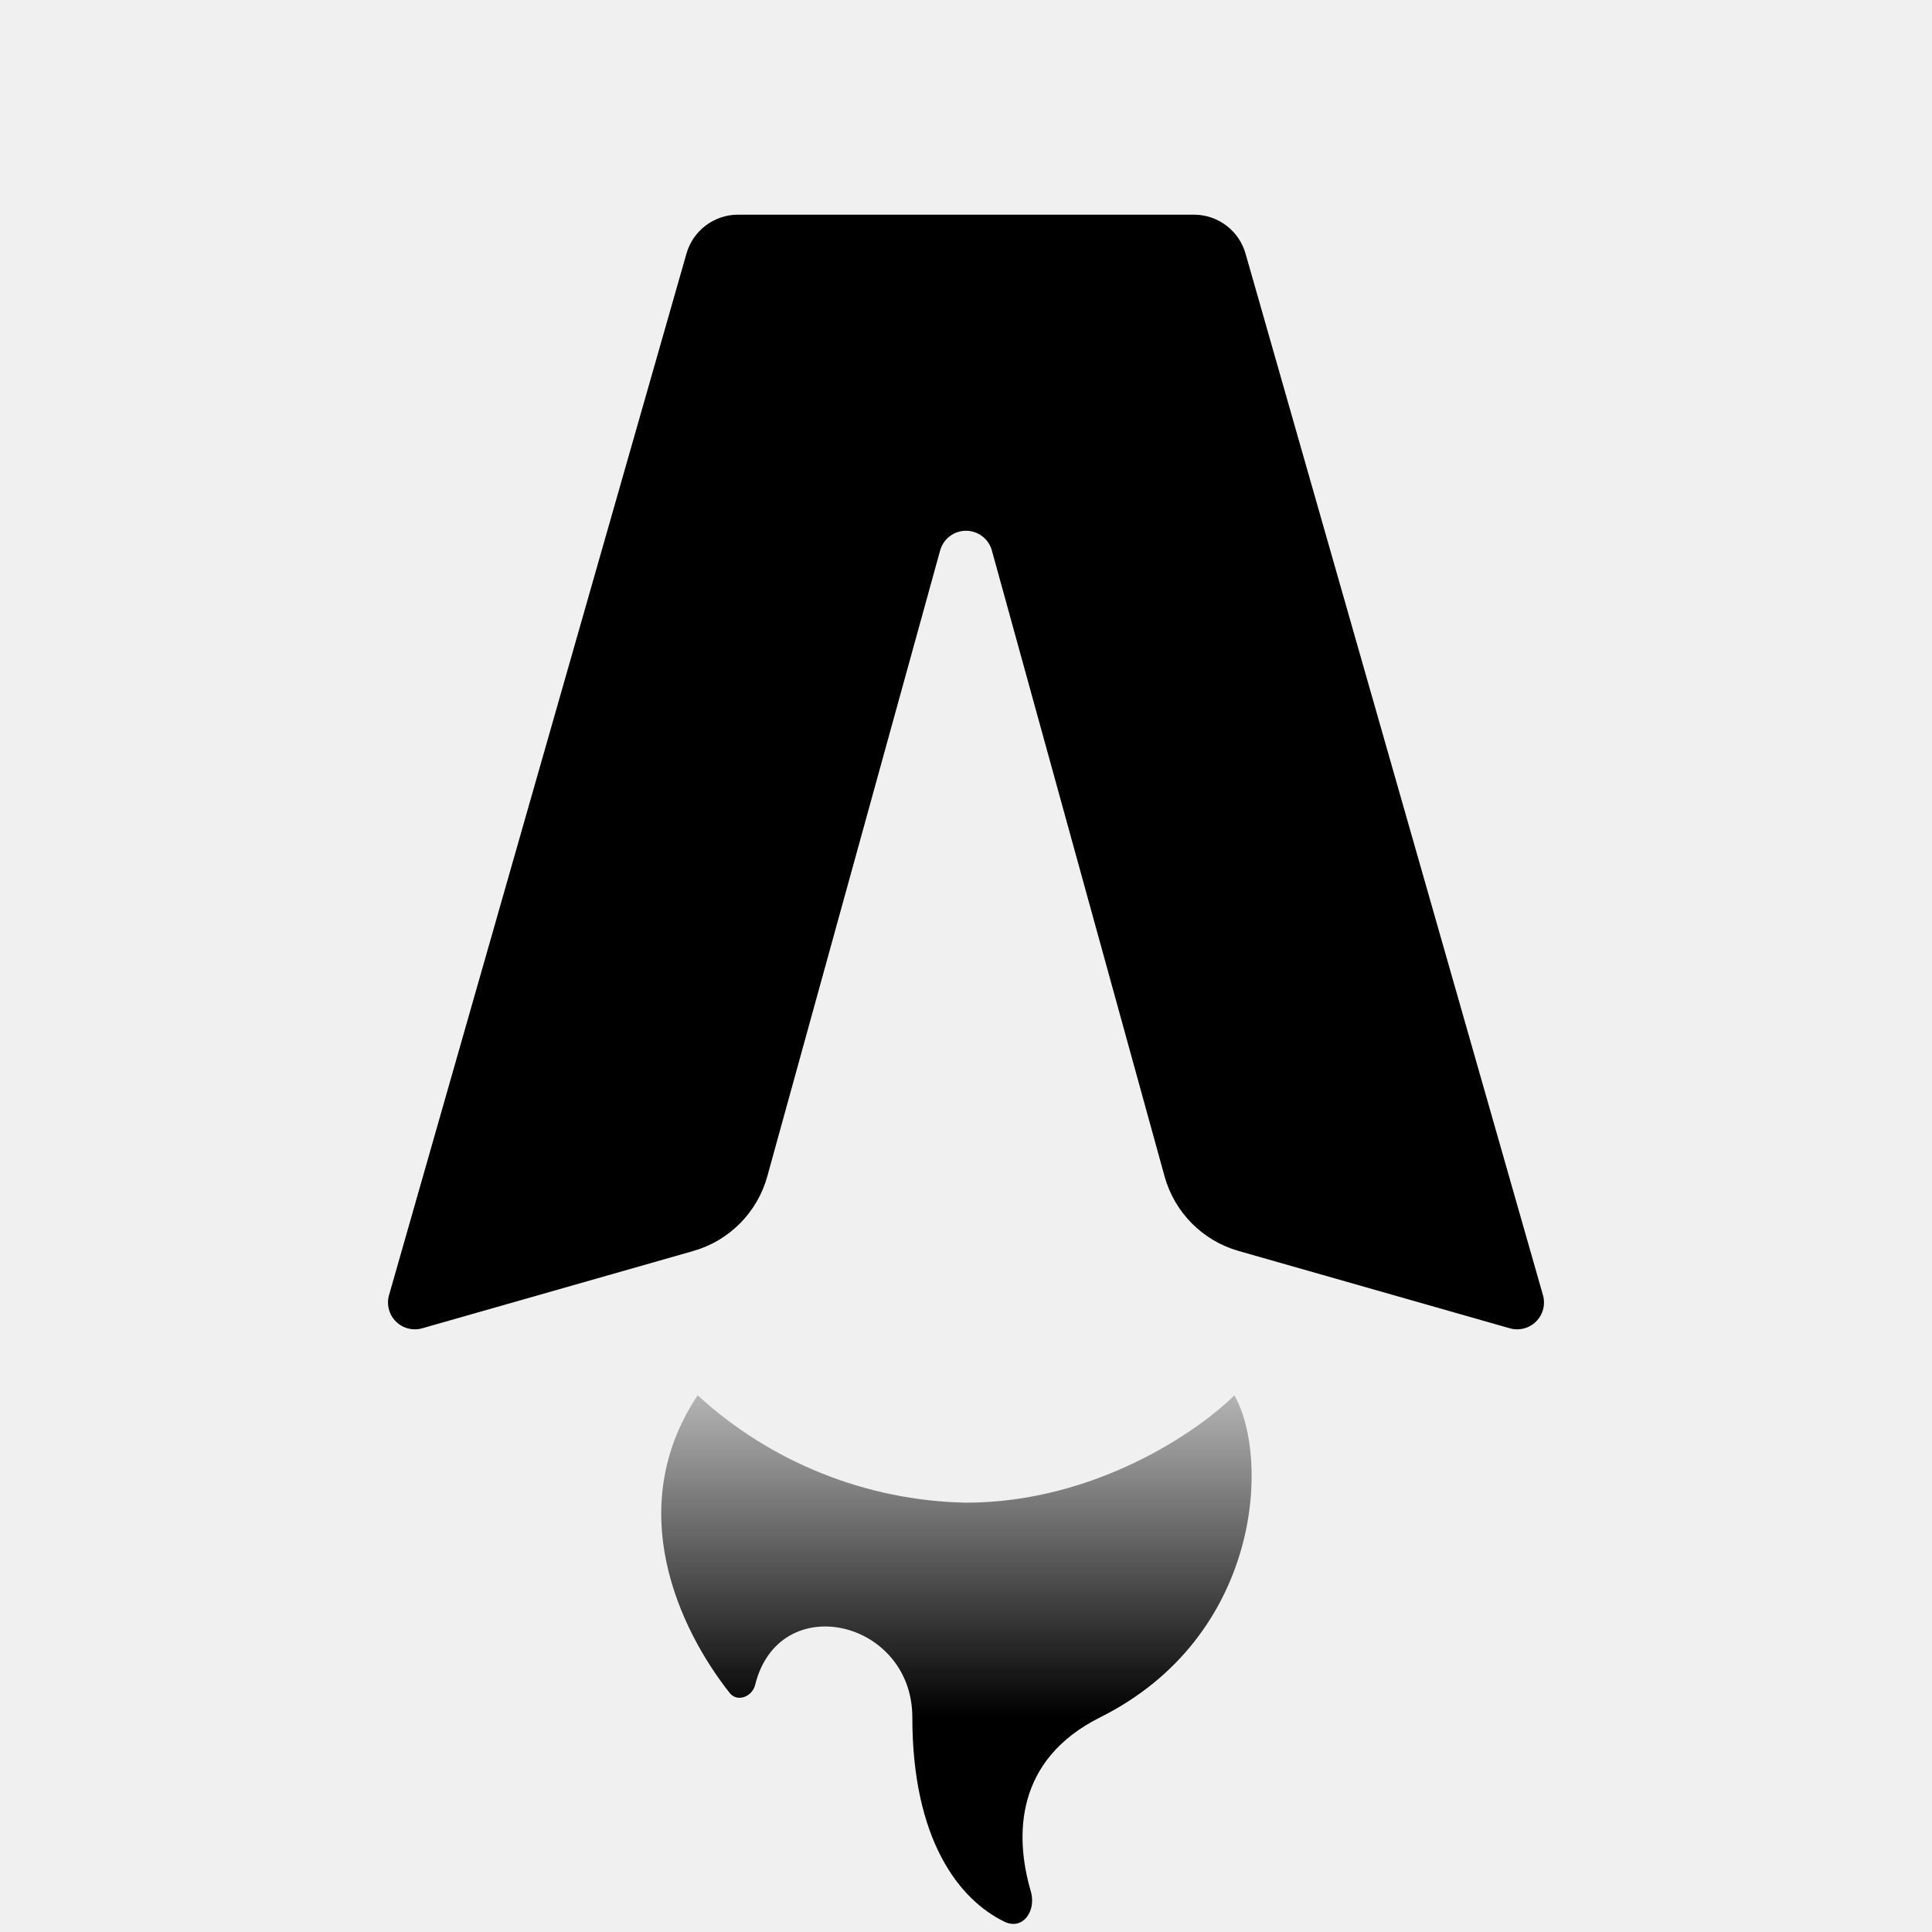
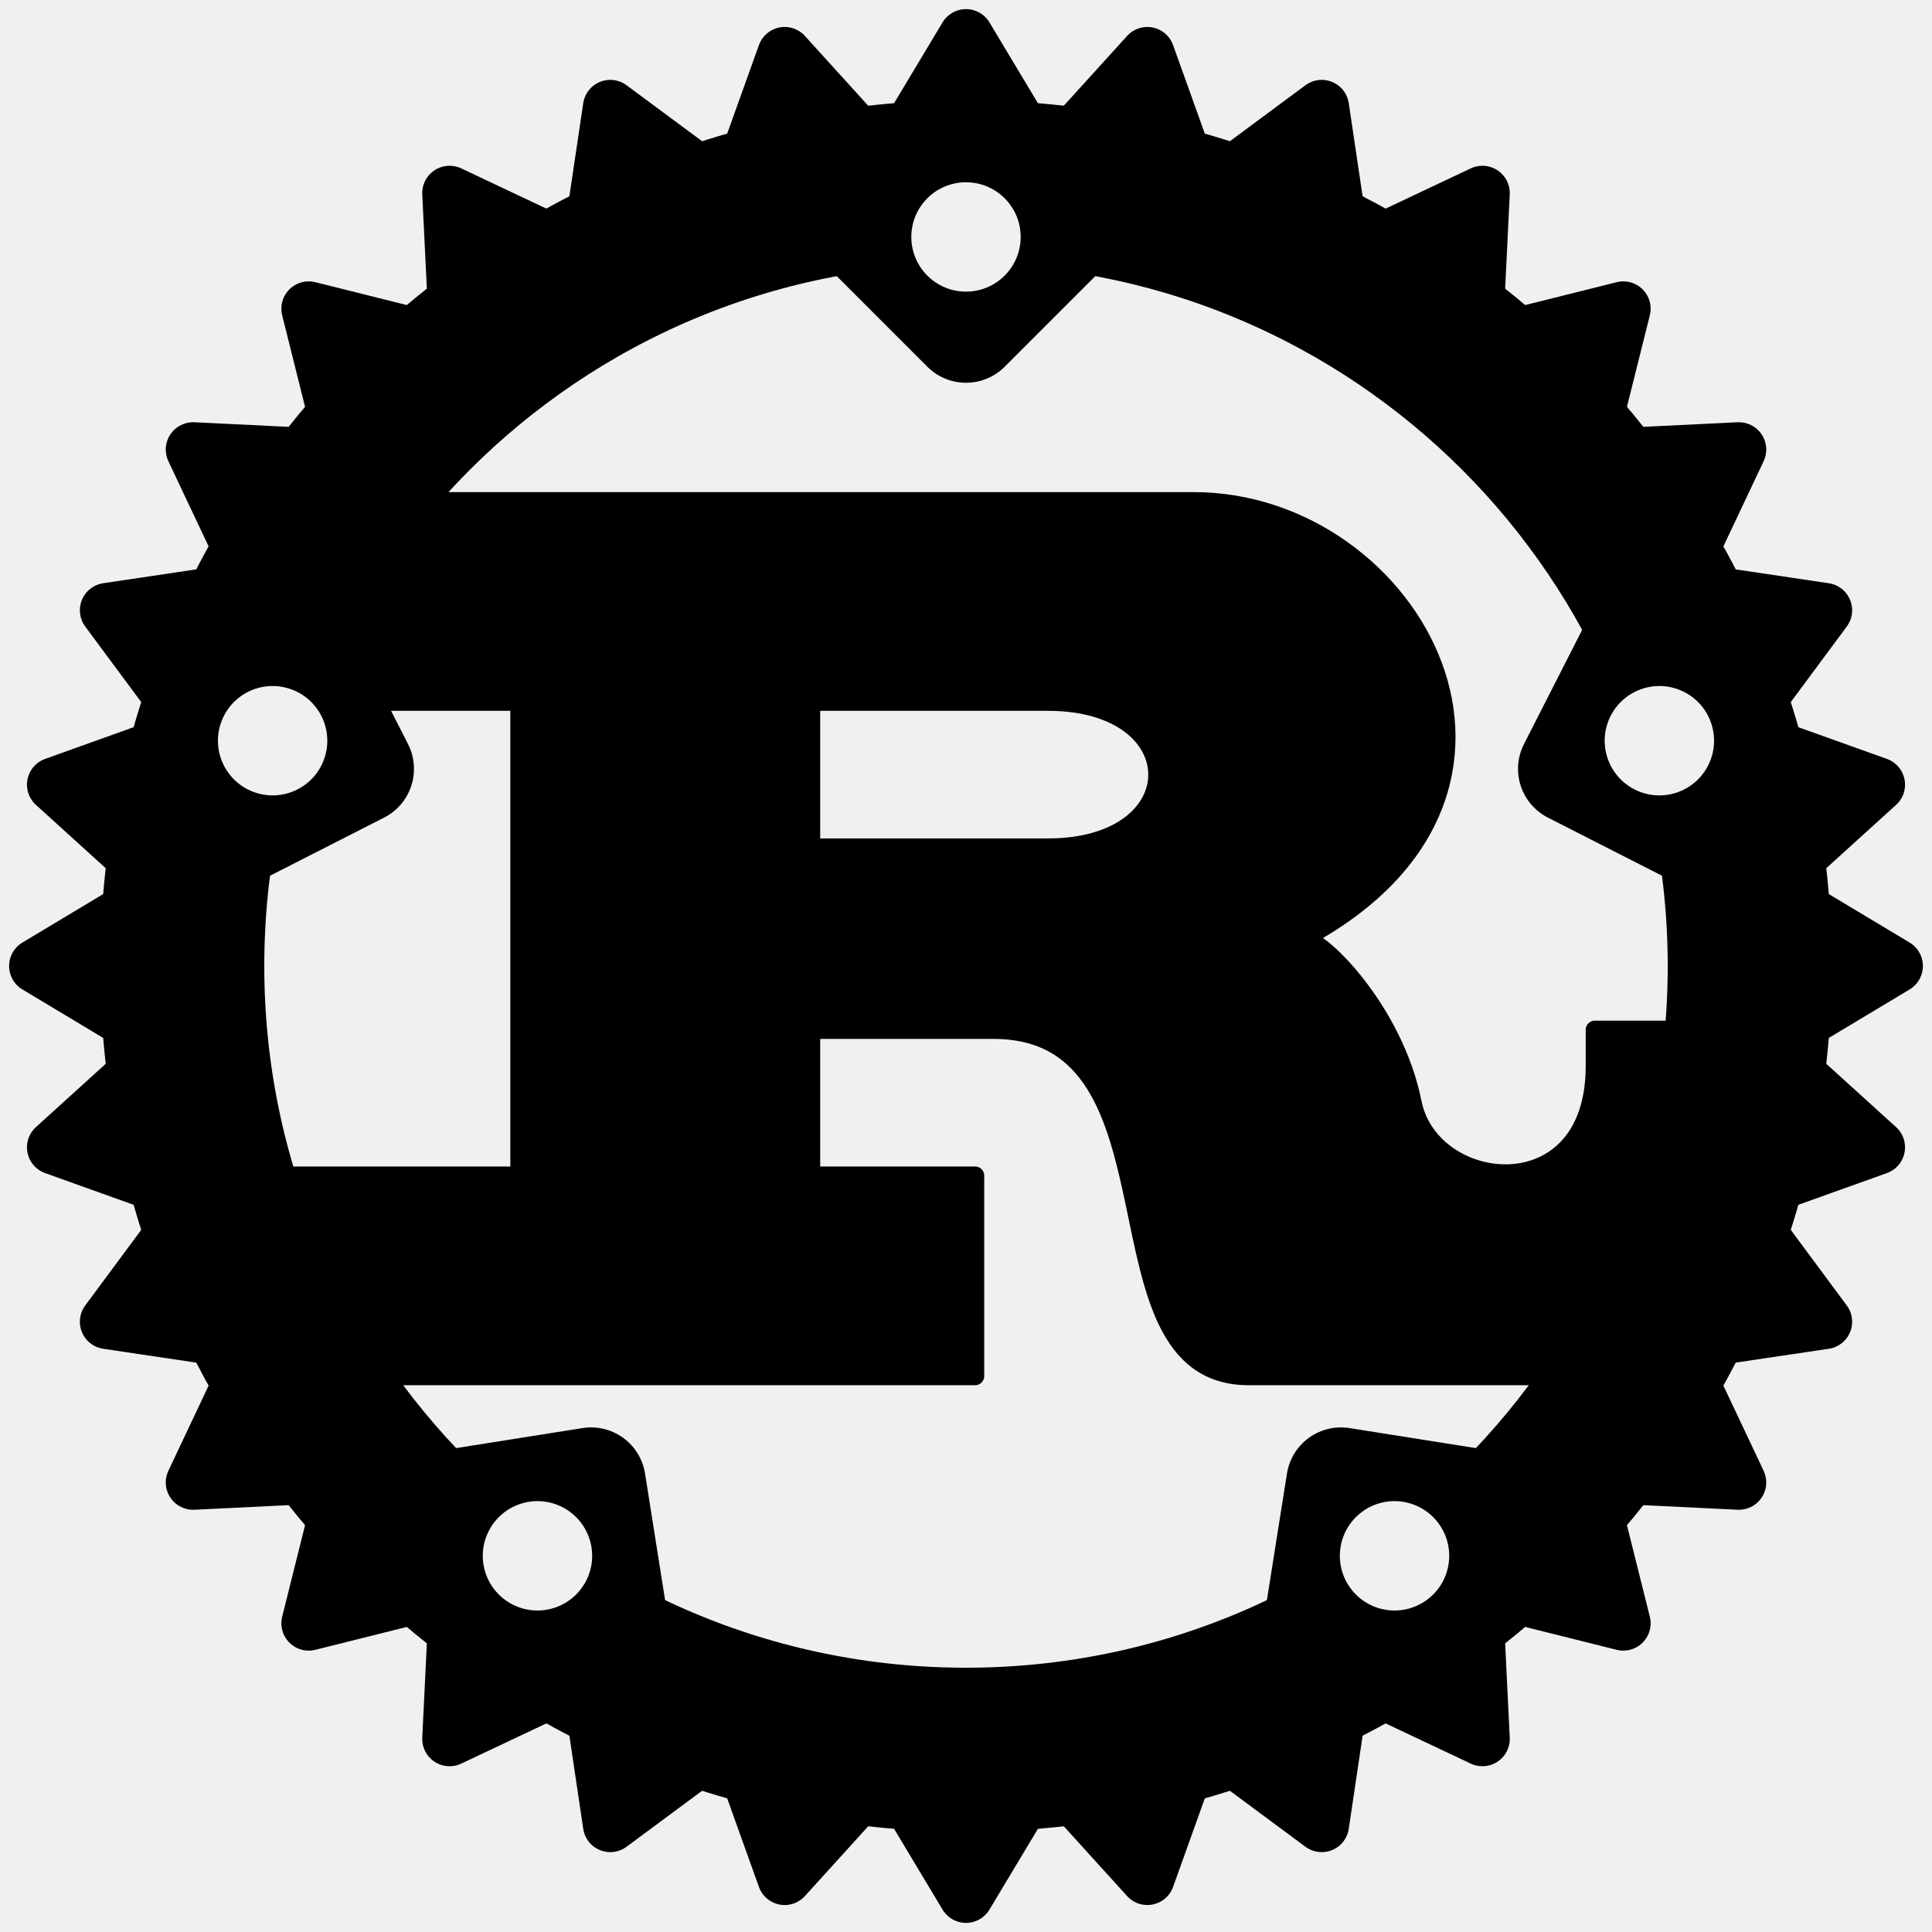
- <svg xmlns="http://www.w3.org/2000/svg" fill="none" viewBox="0 0 36 36">
-   <path fill="#000" d="M22.25 4h-8.5a1 1 0 0 0-.96.73l-5.54 19.4a.5.5 0 0 0 .62.62l5.05-1.44a2 2 0 0 0 1.38-1.4l3.22-11.66a.5.5 0 0 1 .96 0l3.22 11.67a2 2 0 0 0 1.38 1.39l5.05 1.44a.5.5 0 0 0 .62-.62l-5.54-19.4a1 1 0 0 0-.96-.73Z" />
-   <path fill="url(#gradient)" d="M18 28a7.63 7.63 0 0 1-5-2c-1.4 2.1-.35 4.35.6 5.55.14.17.41.07.47-.15.44-1.8 2.93-1.22 2.93.6 0 2.28.87 3.4 1.72 3.81.34.16.59-.2.49-.56-.31-1.05-.29-2.46 1.29-3.25 3-1.5 3.17-4.83 2.5-6-.67.67-2.6 2-5 2Z" />
-   <defs>
-     <linearGradient id="gradient" x1="16" x2="16" y1="32" y2="24" gradientUnits="userSpaceOnUse">
-       <stop stop-color="#000" />
-       <stop offset="1" stop-color="#000" stop-opacity="0" />
-     </linearGradient>
-   </defs>
+ <svg xmlns="http://www.w3.org/2000/svg" xmlns:xlink="http://www.w3.org/1999/xlink" version="1.1" height="106" width="106">
+   <g id="logo" transform="translate(53, 53)">
+     <path id="r" transform="translate(0.5, 0.5)" stroke="black" stroke-width="1" stroke-linejoin="round" d="     M -9,-15 H 4 C 12,-15 12,-7 4,-7 H -9 Z     M -40,22 H 0 V 11 H -9 V 3 H 1 C 12,3 6,22 15,22 H 40     V 3 H 34 V 5 C 34,13 25,12 24,7 C 23,2 19,-2 18,-2 C 33,-10 24,-26 12,-26 H -35     V -15 H -25 V 11 H -40 Z" />
+     <g id="gear" mask="url(#holes)">
+       <circle r="43" fill="none" stroke="black" stroke-width="9" />
+       <g id="cogs">
+         <polygon id="cog" stroke="black" stroke-width="3" stroke-linejoin="round" points="46,3 51,0 46,-3" />
+         <use xlink:href="#cog" transform="rotate(11.25)" />
+         <use xlink:href="#cog" transform="rotate(22.50)" />
+         <use xlink:href="#cog" transform="rotate(33.75)" />
+         <use xlink:href="#cog" transform="rotate(45.00)" />
+         <use xlink:href="#cog" transform="rotate(56.25)" />
+         <use xlink:href="#cog" transform="rotate(67.50)" />
+         <use xlink:href="#cog" transform="rotate(78.75)" />
+         <use xlink:href="#cog" transform="rotate(90.00)" />
+         <use xlink:href="#cog" transform="rotate(101.25)" />
+         <use xlink:href="#cog" transform="rotate(112.50)" />
+         <use xlink:href="#cog" transform="rotate(123.75)" />
+         <use xlink:href="#cog" transform="rotate(135.00)" />
+         <use xlink:href="#cog" transform="rotate(146.25)" />
+         <use xlink:href="#cog" transform="rotate(157.50)" />
+         <use xlink:href="#cog" transform="rotate(168.75)" />
+         <use xlink:href="#cog" transform="rotate(180.00)" />
+         <use xlink:href="#cog" transform="rotate(191.25)" />
+         <use xlink:href="#cog" transform="rotate(202.50)" />
+         <use xlink:href="#cog" transform="rotate(213.75)" />
+         <use xlink:href="#cog" transform="rotate(225.00)" />
+         <use xlink:href="#cog" transform="rotate(236.25)" />
+         <use xlink:href="#cog" transform="rotate(247.50)" />
+         <use xlink:href="#cog" transform="rotate(258.75)" />
+         <use xlink:href="#cog" transform="rotate(270.00)" />
+         <use xlink:href="#cog" transform="rotate(281.25)" />
+         <use xlink:href="#cog" transform="rotate(292.50)" />
+         <use xlink:href="#cog" transform="rotate(303.75)" />
+         <use xlink:href="#cog" transform="rotate(315.00)" />
+         <use xlink:href="#cog" transform="rotate(326.25)" />
+         <use xlink:href="#cog" transform="rotate(337.50)" />
+         <use xlink:href="#cog" transform="rotate(348.75)" />
+       </g>
+       <g id="mounts">
+         <polygon id="mount" stroke="black" stroke-width="6" stroke-linejoin="round" points="-7,-42 0,-35 7,-42" />
+         <use xlink:href="#mount" transform="rotate(72)" />
+         <use xlink:href="#mount" transform="rotate(144)" />
+         <use xlink:href="#mount" transform="rotate(216)" />
+         <use xlink:href="#mount" transform="rotate(288)" />
+       </g>
+     </g>
+     <mask id="holes">
+       <rect x="-60" y="-60" width="120" height="120" fill="white" />
+       <circle id="hole" cy="-40" r="3" />
+       <use xlink:href="#hole" transform="rotate(72)" />
+       <use xlink:href="#hole" transform="rotate(144)" />
+       <use xlink:href="#hole" transform="rotate(216)" />
+       <use xlink:href="#hole" transform="rotate(288)" />
+     </mask>
+   </g>
  <style>
-     @media (prefers-color-scheme:dark){:root{filter:invert(100%)}}
-   </style>
+   @media (prefers-color-scheme:dark){:root{filter:invert(100%)}}
+ </style>
</svg>
